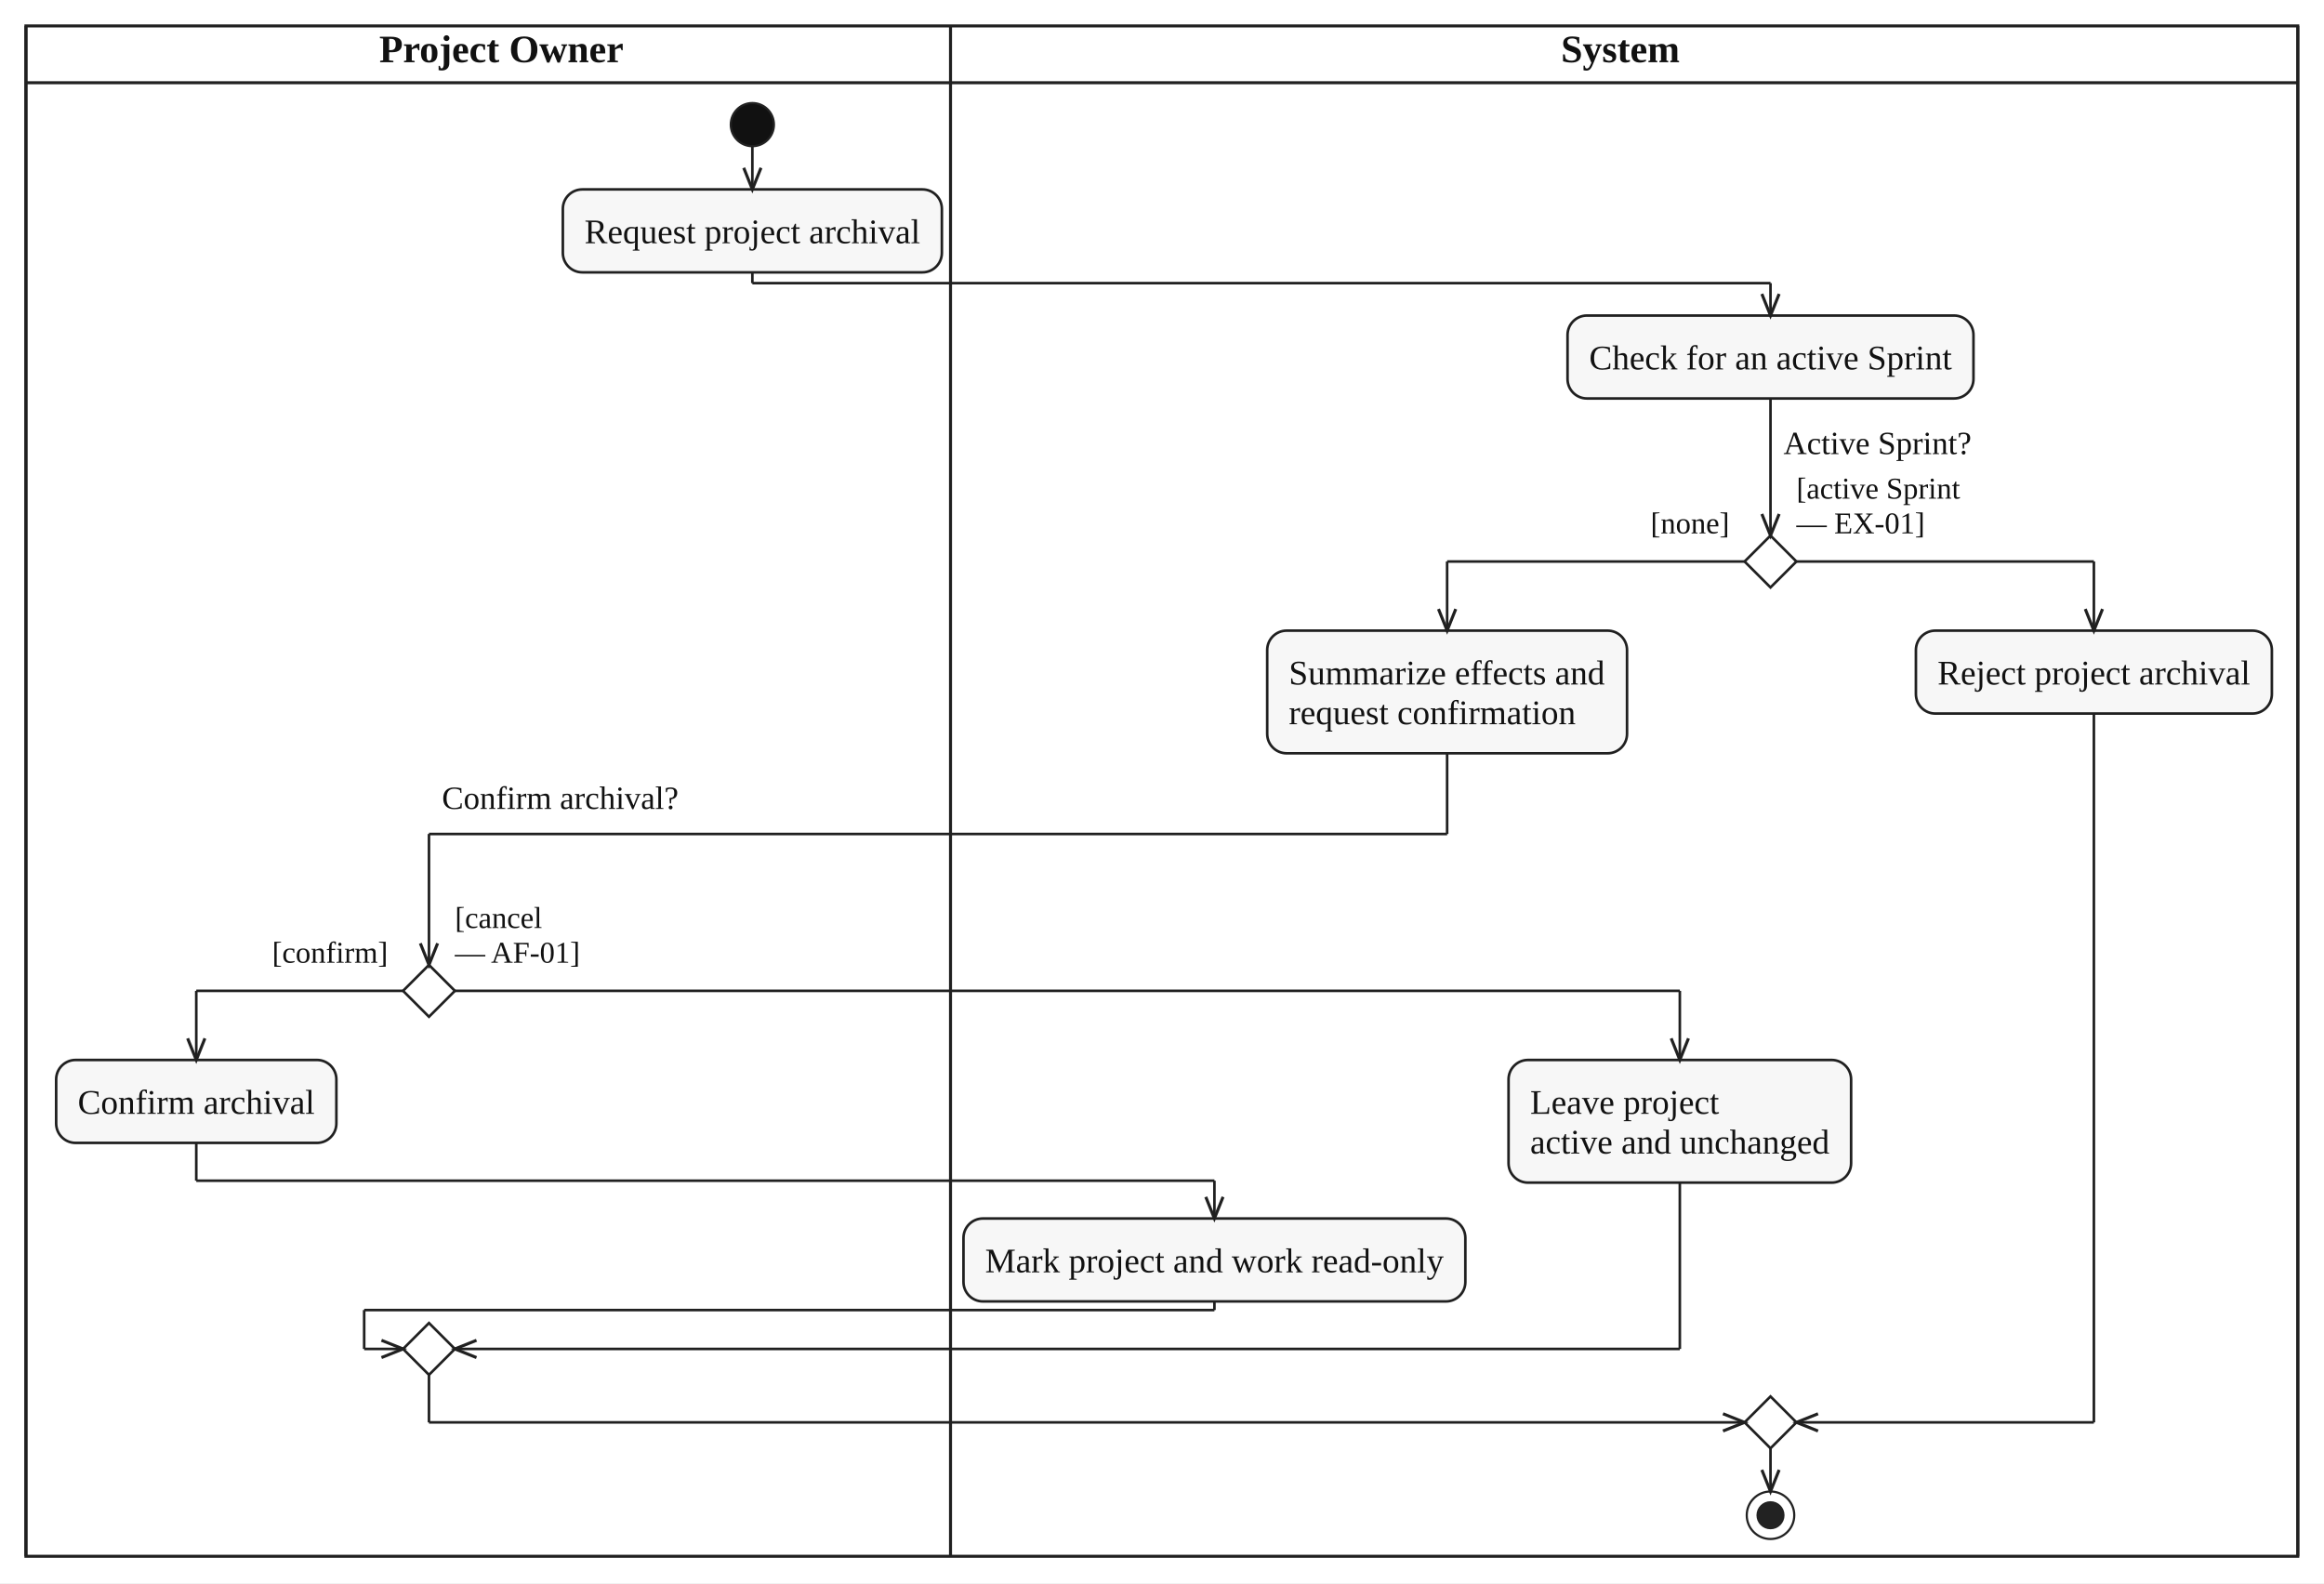
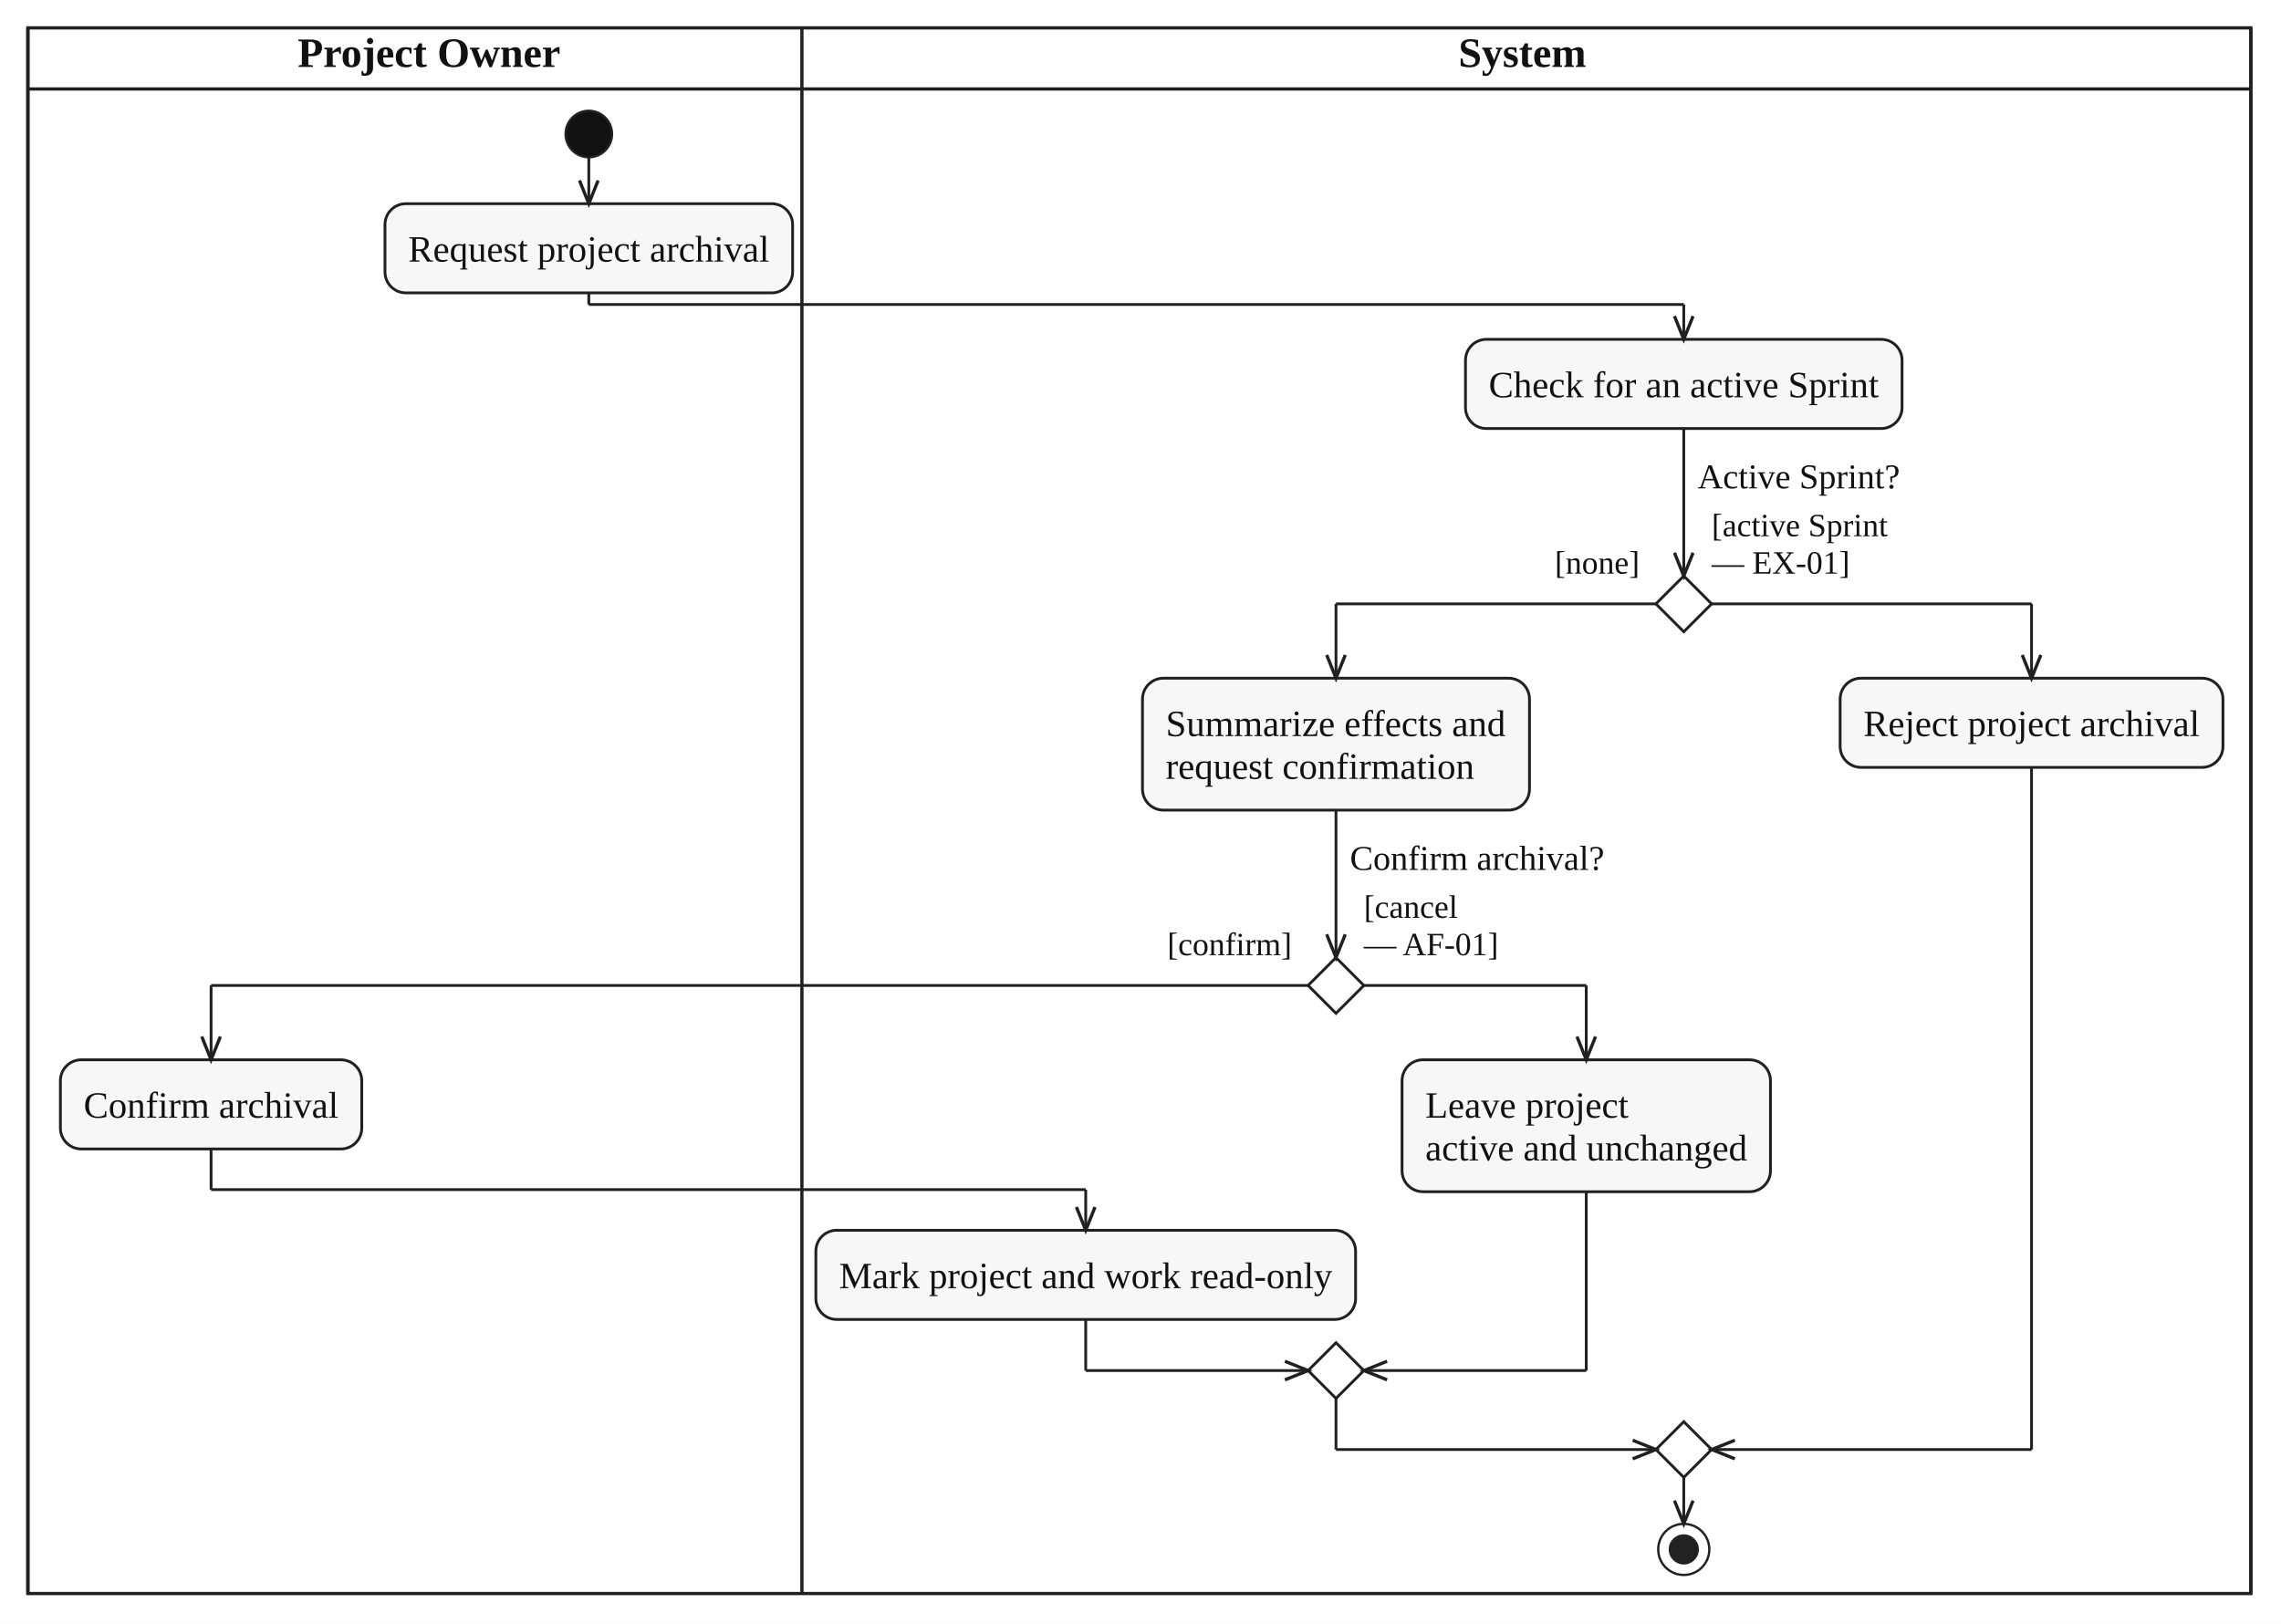
- <svg xmlns="http://www.w3.org/2000/svg" contentStyleType="text/css" height="733px" preserveAspectRatio="none" style="width:1076px;height:733px;background:#FFFFFF;" version="1.1" viewBox="-5 0.394 1076 733" width="1076px" zoomAndPan="magnify" data-pres-formatted="1">
-   <rect id="pres-background" x="-5" y="0.394" width="1076" height="733" fill="#FFFFFF" stroke="none" />
+ <svg xmlns="http://www.w3.org/2000/svg" contentStyleType="text/css" height="699px" preserveAspectRatio="none" style="width:982px;height:699px;background:#FFFFFF;" version="1.1" viewBox="-5 0.394 982 699" width="982px" zoomAndPan="magnify" data-pres-formatted="1">
+   <rect id="pres-background" x="-5" y="0.394" width="982" height="699" fill="#FFFFFF" stroke="none" />
  <defs />
  <g>
-     <rect fill="#FFFFFF" height="30.698" style="stroke:#FFFFFF;stroke-width:1.0;" width="1037.115" x="15" y="12.394" />
-     <ellipse cx="343.338" cy="58.092" fill="#111111" rx="10" ry="10" style="stroke:#222222;stroke-width:1.0;" />
-     <rect fill="#F7F7F7" height="38.398" rx="9" ry="9" style="stroke:#202020;stroke-width:1.2;" width="175.492" x="255.592" y="88.092" />
-     <text fill="#111111" font-family="Times New Roman" font-size="16" lengthAdjust="spacing" textLength="155.492" x="265.592" y="113.029">Request project archival</text>
-     <polygon fill="#FFFFFF" points="193.613,447.163,205.613,459.163,193.613,471.163,181.613,459.163,193.613,447.163" style="stroke:#202020;stroke-width:1.2;" />
-     <text fill="#111111" font-family="Times New Roman" font-size="15" lengthAdjust="spacing" textLength="109.541" x="199.613" y="374.924">Confirm archival?</text>
-     <text fill="#111111" font-family="Times New Roman" font-size="15" lengthAdjust="spacing" textLength="3.75" x="199.613" y="392.173"> </text>
-     <text fill="#111111" font-family="Times New Roman" font-size="15" lengthAdjust="spacing" textLength="3.75" x="199.613" y="409.421"> </text>
-     <text fill="#111111" font-family="Times New Roman" font-size="15" lengthAdjust="spacing" textLength="3.75" x="199.613" y="426.67"> </text>
-     <text fill="#111111" font-family="Times New Roman" font-size="15" lengthAdjust="spacing" textLength="3.75" x="199.613" y="443.918"> </text>
-     <text fill="#111111" font-family="Times New Roman" font-size="14" lengthAdjust="spacing" textLength="60.642" x="120.972" y="446.135">[confirm]  </text>
-     <text fill="#111111" font-family="Times New Roman" font-size="6" lengthAdjust="spacing" textLength="1.5" x="120.972" y="454.765"> </text>
-     <text fill="#111111" font-family="Times New Roman" font-size="14" lengthAdjust="spacing" textLength="47.407" x="205.613" y="430.036">  [cancel</text>
-     <text fill="#111111" font-family="Times New Roman" font-size="14" lengthAdjust="spacing" textLength="65.721" x="205.613" y="446.135">  — AF-01]</text>
-     <text fill="#111111" font-family="Times New Roman" font-size="6" lengthAdjust="spacing" textLength="1.5" x="205.613" y="454.765"> </text>
-     <rect fill="#F7F7F7" height="38.398" rx="9" ry="9" style="stroke:#202020;stroke-width:1.2;" width="129.742" x="21" y="491.163" />
-     <text fill="#111111" font-family="Times New Roman" font-size="16" lengthAdjust="spacing" textLength="109.742" x="31" y="516.101">Confirm archival</text>
-     <polygon fill="#FFFFFF" points="193.613,612.96,205.613,624.96,193.613,636.96,181.613,624.96,193.613,612.96" style="stroke:#202020;stroke-width:1.2;" />
-     <line style="stroke:#202020;stroke-width:1.4;" x1="7" x2="7" y1="12.394" y2="720.96" />
-     <rect fill="#F7F7F7" height="38.398" rx="9" ry="9" style="stroke:#202020;stroke-width:1.2;" width="187.945" x="720.762" y="146.49" />
-     <text fill="#111111" font-family="Times New Roman" font-size="16" lengthAdjust="spacing" textLength="167.945" x="730.762" y="171.428">Check for an active Sprint</text>
-     <polygon fill="#FFFFFF" points="814.734,248.379,826.734,260.379,814.734,272.379,802.734,260.379,814.734,248.379" style="stroke:#202020;stroke-width:1.2;" />
-     <text fill="#111111" font-family="Times New Roman" font-size="15" lengthAdjust="spacing" textLength="87.063" x="820.734" y="210.637">Active Sprint?</text>
-     <text fill="#111111" font-family="Times New Roman" font-size="15" lengthAdjust="spacing" textLength="3.75" x="820.734" y="227.886"> </text>
-     <text fill="#111111" font-family="Times New Roman" font-size="15" lengthAdjust="spacing" textLength="3.75" x="820.734" y="245.134"> </text>
-     <text fill="#111111" font-family="Times New Roman" font-size="14" lengthAdjust="spacing" textLength="43.538" x="759.196" y="247.351">[none]  </text>
-     <text fill="#111111" font-family="Times New Roman" font-size="6" lengthAdjust="spacing" textLength="1.5" x="759.196" y="255.981"> </text>
-     <text fill="#111111" font-family="Times New Roman" font-size="14" lengthAdjust="spacing" textLength="82.811" x="826.734" y="231.252">  [active Sprint</text>
-     <text fill="#111111" font-family="Times New Roman" font-size="14" lengthAdjust="spacing" textLength="66.486" x="826.734" y="247.351">  — EX-01]</text>
-     <text fill="#111111" font-family="Times New Roman" font-size="6" lengthAdjust="spacing" textLength="1.5" x="826.734" y="255.981"> </text>
-     <rect fill="#F7F7F7" height="56.797" rx="9" ry="9" style="stroke:#202020;stroke-width:1.2;" width="166.602" x="581.709" y="292.379" />
-     <text fill="#111111" font-family="Times New Roman" font-size="16" lengthAdjust="spacing" textLength="146.602" x="591.709" y="317.316">Summarize effects and</text>
-     <text fill="#111111" font-family="Times New Roman" font-size="16" lengthAdjust="spacing" textLength="132.844" x="591.709" y="335.715">request confirmation</text>
-     <rect fill="#F7F7F7" height="38.398" rx="9" ry="9" style="stroke:#202020;stroke-width:1.2;" width="232.367" x="441.084" y="564.562" />
-     <text fill="#111111" font-family="Times New Roman" font-size="16" lengthAdjust="spacing" textLength="212.367" x="451.084" y="589.499">Mark project and work read-only</text>
-     <rect fill="#F7F7F7" height="56.797" rx="9" ry="9" style="stroke:#202020;stroke-width:1.2;" width="158.602" x="693.451" y="491.163" />
-     <text fill="#111111" font-family="Times New Roman" font-size="16" lengthAdjust="spacing" textLength="87.5" x="703.451" y="516.101">Leave project</text>
-     <text fill="#111111" font-family="Times New Roman" font-size="16" lengthAdjust="spacing" textLength="138.602" x="703.451" y="534.499">active and unchanged</text>
-     <rect fill="#F7F7F7" height="38.398" rx="9" ry="9" style="stroke:#202020;stroke-width:1.2;" width="164.812" x="882.053" y="292.379" />
-     <text fill="#111111" font-family="Times New Roman" font-size="16" lengthAdjust="spacing" textLength="144.812" x="892.053" y="317.316">Reject project archival</text>
-     <polygon fill="#FFFFFF" points="814.734,646.96,826.734,658.96,814.734,670.96,802.734,658.96,814.734,646.96" style="stroke:#202020;stroke-width:1.2;" />
-     <ellipse cx="814.734" cy="701.96" fill="none" rx="11" ry="11" style="stroke:#222222;stroke-width:1.0;" />
-     <ellipse cx="814.734" cy="701.96" fill="#222222" rx="6" ry="6" style="stroke:#222222;stroke-width:1.0;" />
-     <line style="stroke:#202020;stroke-width:1.4;" x1="435.084" x2="435.084" y1="12.394" y2="720.96" />
-     <line style="stroke:#202020;stroke-width:1.4;" x1="1058.865" x2="1058.865" y1="12.394" y2="720.96" />
-     <line style="stroke:#202020;stroke-width:1.2;" x1="343.338" x2="343.338" y1="68.092" y2="88.092" />
-     <polyline points="339.338,78.092 343.338,88.092 347.338,78.092" fill="none" stroke="#202020" stroke-width="1.4" stroke-linejoin="miter" stroke-linecap="butt" class="open-arrowhead" />
-     <line style="stroke:#202020;stroke-width:1.2;" x1="181.613" x2="85.871" y1="459.163" y2="459.163" />
-     <line style="stroke:#202020;stroke-width:1.2;" x1="85.871" x2="85.871" y1="459.163" y2="491.163" />
-     <polyline points="81.871,481.163 85.871,491.163 89.871,481.163" fill="none" stroke="#202020" stroke-width="1.4" stroke-linejoin="miter" stroke-linecap="butt" class="open-arrowhead" />
-     <line style="stroke:#202020;stroke-width:1.2;" x1="802.734" x2="665.01" y1="260.379" y2="260.379" />
-     <line style="stroke:#202020;stroke-width:1.2;" x1="665.01" x2="665.01" y1="260.379" y2="292.379" />
-     <polyline points="661.01,282.379 665.01,292.379 669.01,282.379" fill="none" stroke="#202020" stroke-width="1.4" stroke-linejoin="miter" stroke-linecap="butt" class="open-arrowhead" />
-     <line style="stroke:#202020;stroke-width:1.2;" x1="826.734" x2="964.459" y1="260.379" y2="260.379" />
-     <line style="stroke:#202020;stroke-width:1.2;" x1="964.459" x2="964.459" y1="260.379" y2="292.379" />
-     <polyline points="960.459,282.379 964.459,292.379 968.459,282.379" fill="none" stroke="#202020" stroke-width="1.4" stroke-linejoin="miter" stroke-linecap="butt" class="open-arrowhead" />
-     <line style="stroke:#202020;stroke-width:1.2;" x1="964.459" x2="964.459" y1="330.777" y2="658.96" />
-     <line style="stroke:#202020;stroke-width:1.2;" x1="964.459" x2="826.734" y1="658.96" y2="658.96" />
-     <polyline points="836.734,654.96 826.734,658.96 836.734,662.96" fill="none" stroke="#202020" stroke-width="1.4" stroke-linejoin="miter" stroke-linecap="butt" class="open-arrowhead" />
-     <line style="stroke:#202020;stroke-width:1.2;" x1="814.734" x2="814.734" y1="184.889" y2="248.379" />
-     <polyline points="810.734,238.379 814.734,248.379 818.734,238.379" fill="none" stroke="#202020" stroke-width="1.4" stroke-linejoin="miter" stroke-linecap="butt" class="open-arrowhead" />
-     <line style="stroke:#202020;stroke-width:1.2;" x1="814.734" x2="814.734" y1="670.96" y2="690.96" />
-     <polyline points="810.734,680.96 814.734,690.96 818.734,680.96" fill="none" stroke="#202020" stroke-width="1.4" stroke-linejoin="miter" stroke-linecap="butt" class="open-arrowhead" />
-     <line style="stroke:#202020;stroke-width:1.2;" x1="343.338" x2="343.338" y1="126.49" y2="131.49" />
-     <line style="stroke:#202020;stroke-width:1.2;" x1="343.338" x2="814.734" y1="131.49" y2="131.49" />
-     <line style="stroke:#202020;stroke-width:1.2;" x1="814.734" x2="814.734" y1="131.49" y2="146.49" />
-     <polyline points="810.734,136.49 814.734,146.49 818.734,136.49" fill="none" stroke="#202020" stroke-width="1.4" stroke-linejoin="miter" stroke-linecap="butt" class="open-arrowhead" />
-     <line style="stroke:#202020;stroke-width:1.2;" x1="85.871" x2="85.871" y1="529.562" y2="547.062" />
-     <line style="stroke:#202020;stroke-width:1.2;" x1="85.871" x2="557.268" y1="547.062" y2="547.062" />
-     <line style="stroke:#202020;stroke-width:1.2;" x1="557.268" x2="557.268" y1="547.062" y2="564.562" />
-     <polyline points="553.268,554.562 557.268,564.562 561.268,554.562" fill="none" stroke="#202020" stroke-width="1.4" stroke-linejoin="miter" stroke-linecap="butt" class="open-arrowhead" />
-     <line style="stroke:#202020;stroke-width:1.2;" x1="205.613" x2="772.752" y1="459.163" y2="459.163" />
-     <line style="stroke:#202020;stroke-width:1.2;" x1="772.752" x2="772.752" y1="459.163" y2="491.163" />
-     <polyline points="768.752,481.163 772.752,491.163 776.752,481.163" fill="none" stroke="#202020" stroke-width="1.4" stroke-linejoin="miter" stroke-linecap="butt" class="open-arrowhead" />
-     <line style="stroke:#202020;stroke-width:1.2;" x1="557.268" x2="557.268" y1="602.96" y2="606.96" />
-     <line style="stroke:#202020;stroke-width:1.2;" x1="557.268" x2="163.613" y1="606.96" y2="606.96" />
-     <line style="stroke:#202020;stroke-width:1.2;" x1="163.613" x2="163.613" y1="606.96" y2="624.96" />
-     <line style="stroke:#202020;stroke-width:1.2;" x1="163.613" x2="181.613" y1="624.96" y2="624.96" />
-     <polyline points="171.613,620.96 181.613,624.96 171.613,628.96" fill="none" stroke="#202020" stroke-width="1.4" stroke-linejoin="miter" stroke-linecap="butt" class="open-arrowhead" />
-     <line style="stroke:#202020;stroke-width:1.2;" x1="772.752" x2="772.752" y1="547.96" y2="624.96" />
-     <line style="stroke:#202020;stroke-width:1.2;" x1="772.752" x2="205.613" y1="624.96" y2="624.96" />
-     <polyline points="215.613,620.96 205.613,624.96 215.613,628.96" fill="none" stroke="#202020" stroke-width="1.4" stroke-linejoin="miter" stroke-linecap="butt" class="open-arrowhead" />
-     <line style="stroke:#202020;stroke-width:1.2;" x1="665.01" x2="665.01" y1="349.176" y2="386.542" />
-     <line style="stroke:#202020;stroke-width:1.2;" x1="665.01" x2="193.613" y1="386.542" y2="386.542" />
-     <line style="stroke:#202020;stroke-width:1.2;" x1="193.613" x2="193.613" y1="386.542" y2="447.163" />
-     <polyline points="189.613,437.163 193.613,447.163 197.613,437.163" fill="none" stroke="#202020" stroke-width="1.4" stroke-linejoin="miter" stroke-linecap="butt" class="open-arrowhead" />
-     <line style="stroke:#202020;stroke-width:1.2;" x1="193.613" x2="193.613" y1="636.96" y2="658.96" />
-     <line style="stroke:#202020;stroke-width:1.2;" x1="193.613" x2="802.734" y1="658.96" y2="658.96" />
-     <polyline points="792.734,654.96 802.734,658.96 792.734,662.96" fill="none" stroke="#202020" stroke-width="1.4" stroke-linejoin="miter" stroke-linecap="butt" class="open-arrowhead" />
-     <text fill="#111111" font-family="Times New Roman" font-size="18" font-weight="bold" lengthAdjust="spacing" textLength="113.44" x="170.572" y="29.198">Project Owner</text>
-     <text fill="#111111" font-family="Times New Roman" font-size="7" font-weight="bold" lengthAdjust="spacing" textLength="1.75" x="166.072" y="39.627"> </text>
-     <text fill="#111111" font-family="Times New Roman" font-size="18" font-weight="bold" lengthAdjust="spacing" textLength="54.993" x="717.728" y="29.198">System</text>
-     <text fill="#111111" font-family="Times New Roman" font-size="7" font-weight="bold" lengthAdjust="spacing" textLength="1.75" x="713.228" y="39.627"> </text>
+     <rect fill="#FFFFFF" height="30.698" style="stroke:#FFFFFF;stroke-width:1.0;" width="942.266" x="15" y="12.394" />
+     <ellipse cx="248.488" cy="58.092" fill="#111111" rx="10" ry="10" style="stroke:#222222;stroke-width:1.0;" />
+     <rect fill="#F7F7F7" height="38.398" rx="9" ry="9" style="stroke:#202020;stroke-width:1.2;" width="175.492" x="160.742" y="88.092" />
+     <text fill="#111111" font-family="Times New Roman" font-size="16" lengthAdjust="spacing" textLength="155.492" x="170.742" y="113.029">Request project archival</text>
+     <rect fill="#F7F7F7" height="38.398" rx="9" ry="9" style="stroke:#202020;stroke-width:1.2;" width="129.742" x="21" y="456.666" />
+     <text fill="#111111" font-family="Times New Roman" font-size="16" lengthAdjust="spacing" textLength="109.742" x="31" y="481.603">Confirm archival</text>
+     <line style="stroke:#202020;stroke-width:1.4;" x1="7" x2="7" y1="12.394" y2="686.463" />
+     <rect fill="#F7F7F7" height="38.398" rx="9" ry="9" style="stroke:#202020;stroke-width:1.2;" width="187.945" x="625.912" y="146.49" />
+     <text fill="#111111" font-family="Times New Roman" font-size="16" lengthAdjust="spacing" textLength="167.945" x="635.912" y="171.428">Check for an active Sprint</text>
+     <polygon fill="#FFFFFF" points="719.885,248.379,731.885,260.379,719.885,272.379,707.885,260.379,719.885,248.379" style="stroke:#202020;stroke-width:1.2;" />
+     <text fill="#111111" font-family="Times New Roman" font-size="15" lengthAdjust="spacing" textLength="87.063" x="725.885" y="210.637">Active Sprint?</text>
+     <text fill="#111111" font-family="Times New Roman" font-size="15" lengthAdjust="spacing" textLength="3.75" x="725.885" y="227.886"> </text>
+     <text fill="#111111" font-family="Times New Roman" font-size="15" lengthAdjust="spacing" textLength="3.75" x="725.885" y="245.134"> </text>
+     <text fill="#111111" font-family="Times New Roman" font-size="14" lengthAdjust="spacing" textLength="43.538" x="664.347" y="247.351">[none]  </text>
+     <text fill="#111111" font-family="Times New Roman" font-size="6" lengthAdjust="spacing" textLength="1.5" x="664.347" y="255.981"> </text>
+     <text fill="#111111" font-family="Times New Roman" font-size="14" lengthAdjust="spacing" textLength="82.811" x="731.885" y="231.252">  [active Sprint</text>
+     <text fill="#111111" font-family="Times New Roman" font-size="14" lengthAdjust="spacing" textLength="66.486" x="731.885" y="247.351">  — EX-01]</text>
+     <text fill="#111111" font-family="Times New Roman" font-size="6" lengthAdjust="spacing" textLength="1.5" x="731.885" y="255.981"> </text>
+     <rect fill="#F7F7F7" height="56.797" rx="9" ry="9" style="stroke:#202020;stroke-width:1.2;" width="166.602" x="486.859" y="292.379" />
+     <text fill="#111111" font-family="Times New Roman" font-size="16" lengthAdjust="spacing" textLength="146.602" x="496.859" y="317.316">Summarize effects and</text>
+     <text fill="#111111" font-family="Times New Roman" font-size="16" lengthAdjust="spacing" textLength="132.844" x="496.859" y="335.715">request confirmation</text>
+     <polygon fill="#FFFFFF" points="570.16,412.666,582.16,424.666,570.16,436.666,558.16,424.666,570.16,412.666" style="stroke:#202020;stroke-width:1.2;" />
+     <text fill="#111111" font-family="Times New Roman" font-size="15" lengthAdjust="spacing" textLength="109.541" x="576.16" y="374.924">Confirm archival?</text>
+     <text fill="#111111" font-family="Times New Roman" font-size="15" lengthAdjust="spacing" textLength="3.75" x="576.16" y="392.173"> </text>
+     <text fill="#111111" font-family="Times New Roman" font-size="15" lengthAdjust="spacing" textLength="3.75" x="576.16" y="409.421"> </text>
+     <text fill="#111111" font-family="Times New Roman" font-size="14" lengthAdjust="spacing" textLength="60.642" x="497.519" y="411.638">[confirm]  </text>
+     <text fill="#111111" font-family="Times New Roman" font-size="6" lengthAdjust="spacing" textLength="1.5" x="497.519" y="420.268"> </text>
+     <text fill="#111111" font-family="Times New Roman" font-size="14" lengthAdjust="spacing" textLength="47.407" x="582.16" y="395.539">  [cancel</text>
+     <text fill="#111111" font-family="Times New Roman" font-size="14" lengthAdjust="spacing" textLength="65.721" x="582.16" y="411.638">  — AF-01]</text>
+     <text fill="#111111" font-family="Times New Roman" font-size="6" lengthAdjust="spacing" textLength="1.5" x="582.16" y="420.268"> </text>
+     <rect fill="#F7F7F7" height="38.398" rx="9" ry="9" style="stroke:#202020;stroke-width:1.2;" width="232.367" x="346.234" y="530.064" />
+     <text fill="#111111" font-family="Times New Roman" font-size="16" lengthAdjust="spacing" textLength="212.367" x="356.234" y="555.002">Mark project and work read-only</text>
+     <rect fill="#F7F7F7" height="56.797" rx="9" ry="9" style="stroke:#202020;stroke-width:1.2;" width="158.602" x="598.602" y="456.666" />
+     <text fill="#111111" font-family="Times New Roman" font-size="16" lengthAdjust="spacing" textLength="87.5" x="608.602" y="481.603">Leave project</text>
+     <text fill="#111111" font-family="Times New Roman" font-size="16" lengthAdjust="spacing" textLength="138.602" x="608.602" y="500.002">active and unchanged</text>
+     <polygon fill="#FFFFFF" points="570.16,578.463,582.16,590.463,570.16,602.463,558.16,590.463,570.16,578.463" style="stroke:#202020;stroke-width:1.2;" />
+     <rect fill="#F7F7F7" height="38.398" rx="9" ry="9" style="stroke:#202020;stroke-width:1.2;" width="164.812" x="787.203" y="292.379" />
+     <text fill="#111111" font-family="Times New Roman" font-size="16" lengthAdjust="spacing" textLength="144.812" x="797.203" y="317.316">Reject project archival</text>
+     <polygon fill="#FFFFFF" points="719.885,612.463,731.885,624.463,719.885,636.463,707.885,624.463,719.885,612.463" style="stroke:#202020;stroke-width:1.2;" />
+     <ellipse cx="719.885" cy="667.463" fill="none" rx="11" ry="11" style="stroke:#222222;stroke-width:1.0;" />
+     <ellipse cx="719.885" cy="667.463" fill="#222222" rx="6" ry="6" style="stroke:#222222;stroke-width:1.0;" />
+     <line style="stroke:#202020;stroke-width:1.4;" x1="340.234" x2="340.234" y1="12.394" y2="686.463" />
+     <line style="stroke:#202020;stroke-width:1.4;" x1="964.016" x2="964.016" y1="12.394" y2="686.463" />
+     <line style="stroke:#202020;stroke-width:1.2;" x1="248.488" x2="248.488" y1="68.092" y2="88.092" />
+     <polyline points="244.488,78.092 248.488,88.092 252.488,78.092" fill="none" stroke="#202020" stroke-width="1.4" stroke-linejoin="miter" stroke-linecap="butt" class="open-arrowhead" />
+     <line style="stroke:#202020;stroke-width:1.2;" x1="582.16" x2="677.902" y1="424.666" y2="424.666" />
+     <line style="stroke:#202020;stroke-width:1.2;" x1="677.902" x2="677.902" y1="424.666" y2="456.666" />
+     <polyline points="673.902,446.666 677.902,456.666 681.902,446.666" fill="none" stroke="#202020" stroke-width="1.4" stroke-linejoin="miter" stroke-linecap="butt" class="open-arrowhead" />
+     <line style="stroke:#202020;stroke-width:1.2;" x1="462.418" x2="462.418" y1="568.463" y2="590.463" />
+     <line style="stroke:#202020;stroke-width:1.2;" x1="462.418" x2="558.16" y1="590.463" y2="590.463" />
+     <polyline points="548.16,586.463 558.16,590.463 548.16,594.463" fill="none" stroke="#202020" stroke-width="1.4" stroke-linejoin="miter" stroke-linecap="butt" class="open-arrowhead" />
+     <line style="stroke:#202020;stroke-width:1.2;" x1="677.902" x2="677.902" y1="513.463" y2="590.463" />
+     <line style="stroke:#202020;stroke-width:1.2;" x1="677.902" x2="582.16" y1="590.463" y2="590.463" />
+     <polyline points="592.16,586.463 582.16,590.463 592.16,594.463" fill="none" stroke="#202020" stroke-width="1.4" stroke-linejoin="miter" stroke-linecap="butt" class="open-arrowhead" />
+     <line style="stroke:#202020;stroke-width:1.2;" x1="570.16" x2="570.16" y1="349.176" y2="412.666" />
+     <polyline points="566.16,402.666 570.16,412.666 574.16,402.666" fill="none" stroke="#202020" stroke-width="1.4" stroke-linejoin="miter" stroke-linecap="butt" class="open-arrowhead" />
+     <line style="stroke:#202020;stroke-width:1.2;" x1="707.885" x2="570.16" y1="260.379" y2="260.379" />
+     <line style="stroke:#202020;stroke-width:1.2;" x1="570.16" x2="570.16" y1="260.379" y2="292.379" />
+     <polyline points="566.16,282.379 570.16,292.379 574.16,282.379" fill="none" stroke="#202020" stroke-width="1.4" stroke-linejoin="miter" stroke-linecap="butt" class="open-arrowhead" />
+     <line style="stroke:#202020;stroke-width:1.2;" x1="731.885" x2="869.609" y1="260.379" y2="260.379" />
+     <line style="stroke:#202020;stroke-width:1.2;" x1="869.609" x2="869.609" y1="260.379" y2="292.379" />
+     <polyline points="865.609,282.379 869.609,292.379 873.609,282.379" fill="none" stroke="#202020" stroke-width="1.4" stroke-linejoin="miter" stroke-linecap="butt" class="open-arrowhead" />
+     <line style="stroke:#202020;stroke-width:1.2;" x1="570.16" x2="570.16" y1="602.463" y2="624.463" />
+     <line style="stroke:#202020;stroke-width:1.2;" x1="570.16" x2="707.885" y1="624.463" y2="624.463" />
+     <polyline points="697.885,620.463 707.885,624.463 697.885,628.463" fill="none" stroke="#202020" stroke-width="1.4" stroke-linejoin="miter" stroke-linecap="butt" class="open-arrowhead" />
+     <line style="stroke:#202020;stroke-width:1.2;" x1="869.609" x2="869.609" y1="330.777" y2="624.463" />
+     <line style="stroke:#202020;stroke-width:1.2;" x1="869.609" x2="731.885" y1="624.463" y2="624.463" />
+     <polyline points="741.885,620.463 731.885,624.463 741.885,628.463" fill="none" stroke="#202020" stroke-width="1.4" stroke-linejoin="miter" stroke-linecap="butt" class="open-arrowhead" />
+     <line style="stroke:#202020;stroke-width:1.2;" x1="719.885" x2="719.885" y1="184.889" y2="248.379" />
+     <polyline points="715.885,238.379 719.885,248.379 723.885,238.379" fill="none" stroke="#202020" stroke-width="1.4" stroke-linejoin="miter" stroke-linecap="butt" class="open-arrowhead" />
+     <line style="stroke:#202020;stroke-width:1.2;" x1="719.885" x2="719.885" y1="636.463" y2="656.463" />
+     <polyline points="715.885,646.463 719.885,656.463 723.885,646.463" fill="none" stroke="#202020" stroke-width="1.4" stroke-linejoin="miter" stroke-linecap="butt" class="open-arrowhead" />
+     <line style="stroke:#202020;stroke-width:1.2;" x1="248.488" x2="248.488" y1="126.49" y2="131.49" />
+     <line style="stroke:#202020;stroke-width:1.2;" x1="248.488" x2="719.885" y1="131.49" y2="131.49" />
+     <line style="stroke:#202020;stroke-width:1.2;" x1="719.885" x2="719.885" y1="131.49" y2="146.49" />
+     <polyline points="715.885,136.49 719.885,146.49 723.885,136.49" fill="none" stroke="#202020" stroke-width="1.4" stroke-linejoin="miter" stroke-linecap="butt" class="open-arrowhead" />
+     <line style="stroke:#202020;stroke-width:1.2;" x1="85.871" x2="85.871" y1="495.065" y2="512.564" />
+     <line style="stroke:#202020;stroke-width:1.2;" x1="85.871" x2="462.418" y1="512.564" y2="512.564" />
+     <line style="stroke:#202020;stroke-width:1.2;" x1="462.418" x2="462.418" y1="512.564" y2="530.064" />
+     <polyline points="458.418,520.064 462.418,530.064 466.418,520.064" fill="none" stroke="#202020" stroke-width="1.4" stroke-linejoin="miter" stroke-linecap="butt" class="open-arrowhead" />
+     <line style="stroke:#202020;stroke-width:1.2;" x1="558.16" x2="85.871" y1="424.666" y2="424.666" />
+     <line style="stroke:#202020;stroke-width:1.2;" x1="85.871" x2="85.871" y1="424.666" y2="456.666" />
+     <polyline points="81.871,446.666 85.871,456.666 89.871,446.666" fill="none" stroke="#202020" stroke-width="1.4" stroke-linejoin="miter" stroke-linecap="butt" class="open-arrowhead" />
+     <text fill="#111111" font-family="Times New Roman" font-size="18" font-weight="bold" lengthAdjust="spacing" textLength="113.44" x="123.147" y="29.198">Project Owner</text>
+     <text fill="#111111" font-family="Times New Roman" font-size="7" font-weight="bold" lengthAdjust="spacing" textLength="1.75" x="118.647" y="39.627"> </text>
+     <text fill="#111111" font-family="Times New Roman" font-size="18" font-weight="bold" lengthAdjust="spacing" textLength="54.993" x="622.878" y="29.198">System</text>
+     <text fill="#111111" font-family="Times New Roman" font-size="7" font-weight="bold" lengthAdjust="spacing" textLength="1.75" x="618.378" y="39.627"> </text>
  </g>
  <g id="pres-frame" fill="none" stroke="#202020" stroke-width="1.4">
-     <rect x="7" y="12.394" width="1051.865" height="708.566" />
-     <line x1="7" x2="1058.865" y1="38.698" y2="38.698" />
+     <rect x="7" y="12.394" width="957.016" height="674.069" />
+     <line x1="7" x2="964.016" y1="38.698" y2="38.698" />
  </g>
</svg>
